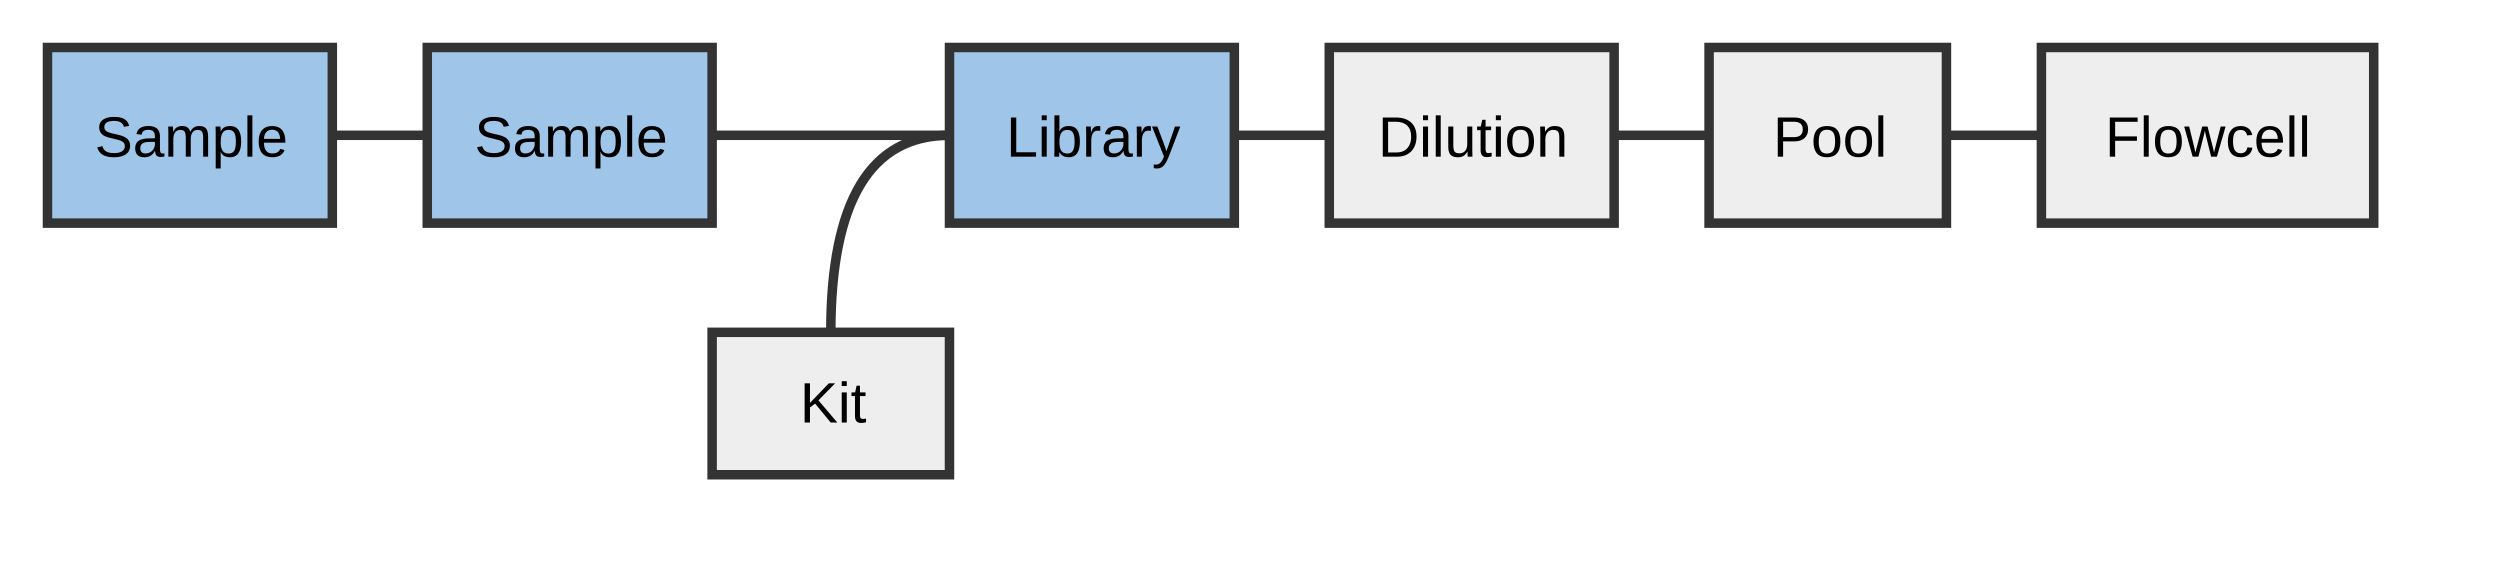
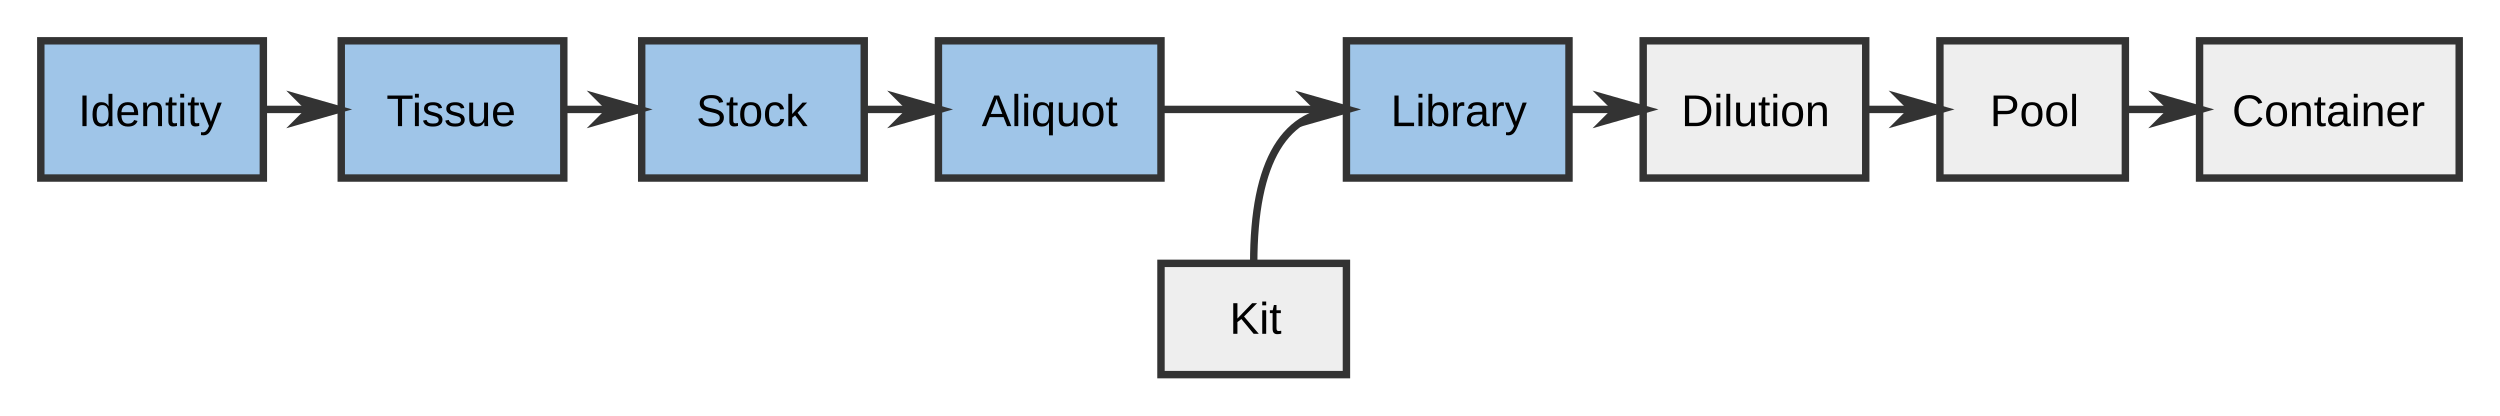
- <svg xmlns="http://www.w3.org/2000/svg" xmlns:html="http://www.w3.org/1999/xhtml" version="1.1" width="526.6" height="120" id="svg2">
+ <svg xmlns="http://www.w3.org/2000/svg" xmlns:html="http://www.w3.org/1999/xhtml" version="1.1" width="674" height="112" id="svg2">
  <html:style />
-   <path d="m 10,10 m 0,0 60,0 q 0,0 0,0 l 0,37 q 0,0 0,0 l -60,0 q 0,0 0,0 l 0,-37 q 0,0 0,0 z" stroke-miterlimit="10" id="sample1" style="fill:#9FC5E8;fill-opacity:1;stroke:#333333;stroke-width:2;stroke-miterlimit:10" />
-   <defs id="defs4" />
-   <text style="font-style:normal;font-weight:normal;font-size:12px;line-height:14px;font-family:Arial;fill:#000000;stroke:none" id="text54" y="33" x="19.953" line-height="14px" text-decoration="" font-weight="normal" font-style="normal" font-size="12px">Sample</text>
-   <path d="m 90,10 m 0,0 60,0 q 0,0 0,0 l 0,37 q 0,0 0,0 l -60,0 q 0,0 0,0 l 0,-37 q 0,0 0,0 z" stroke-miterlimit="10" id="sample2" style="fill:#9FC5E8;fill-opacity:1;stroke:#333333;stroke-width:2;stroke-miterlimit:10" />
-   <text style="font-style:normal;font-weight:normal;font-size:12px;line-height:14px;font-family:Arial;fill:#000000;stroke:none" id="text98" y="33" x="99.953" line-height="14px" text-decoration="" font-weight="normal" font-style="normal" font-size="12px">Sample</text>
-   <path d="m 150,70 m 0,0 50,0 q 0,0 0,0 l 0,30 q 0,0 0,0 l -50,0 q 0,0 0,0 l 0,-30 q 0,0 0,0 z" stroke-miterlimit="10" id="kit" style="fill:#eeeeee;stroke:#333333;stroke-width:2;stroke-miterlimit:10;fill-opacity:1" />
-   <rect x="159" y="78" width="33" height="14" id="rect128" style="fill:#000000;fill-opacity:0;stroke:none" />
-   <text style="font-style:normal;font-weight:normal;font-size:12px;line-height:14px;font-family:Arial;fill:#000000;stroke:none" id="text142" y="89" x="168.5" line-height="14px" text-decoration="" font-weight="normal" font-style="normal" font-size="12px">Kit</text>
-   <path d="m 200,10 m 0,0 60,0 q 0,0 0,0 l 0,37 q 0,0 0,0 l -60,0 q 0,0 0,0 l 0,-37 q 0,0 0,0 z" stroke-miterlimit="10" id="library" style="fill:#9FC5E8;stroke:#333333;stroke-width:2;stroke-miterlimit:10;fill-opacity:1" />
-   <text style="font-style:normal;font-weight:normal;font-size:12px;line-height:14px;font-family:Arial;fill:#000000;stroke:none" id="text186" y="33" x="211.953" line-height="14px" text-decoration="" font-weight="normal" font-style="normal" font-size="12px">Library</text>
-   <path d="m 280,10 m 0,0 60,0 q 0,0 0,0 l 0,37 q 0,0 0,0 l -60,0 q 0,0 0,0 l 0,-37 q 0,0 0,0 z" stroke-miterlimit="10" id="dilution" style="fill:#eeeeee;stroke:#333333;stroke-width:2;stroke-miterlimit:10;fill-opacity:1" />
-   <text style="font-style:normal;font-weight:normal;font-size:12px;line-height:14px;font-family:Arial;fill:#000000;stroke:none" id="text230" y="33" x="290.281" line-height="14px" text-decoration="" font-weight="normal" font-style="normal" font-size="12px">Dilution</text>
-   <path d="m 360,10 m 0,0 50,0 q 0,0 0,0 l 0,37 q 0,0 0,0 l -50,0 q 0,0 0,0 l 0,-37 q 0,0 0,0 z" stroke-miterlimit="10" id="pool" style="fill:#eeeeee;stroke:#333333;stroke-width:2;stroke-miterlimit:10;fill-opacity:1" />
-   <rect x="369" y="22" width="33" height="14" id="rect260" style="fill:#000000;fill-opacity:0;stroke:none" />
-   <text style="font-style:normal;font-weight:normal;font-size:12px;line-height:14px;font-family:Arial;fill:#000000;stroke:none" id="text274" y="33" x="373.484" line-height="14px" text-decoration="" font-weight="normal" font-style="normal" font-size="12px">Pool</text>
-   <path d="m 430,10 m 0,0 70,0 q 0,0 0,0 l 0,37 q 0,0 0,0 l -70,0 q 0,0 0,0 l 0,-37 q 0,0 0,0 z" stroke-miterlimit="10" id="flowcell" style="fill:#eeeeee;stroke:#333333;stroke-width:2;stroke-miterlimit:10;fill-opacity:1" />
-   <text style="font-style:normal;font-weight:normal;font-size:12px;line-height:14px;font-family:Arial;fill:#000000;stroke:none" id="text318" y="33" x="443.422" line-height="14px" text-decoration="" font-weight="normal" font-style="normal" font-size="12px">Flowcell</text>
-   <path style="fill:none;stroke:#333333;stroke-width:2;stroke-miterlimit:10" id="path328" stroke-miterlimit="10" d="m 410,28.5 6.667,0 6.667,0 6.667,0" />
-   <path style="fill:none;stroke:#333333;stroke-width:2;stroke-miterlimit:10" id="path338" stroke-miterlimit="10" d="m 340,28.5 6.667,0 6.667,0 6.667,0" />
-   <path style="fill:none;stroke:#333333;stroke-width:2;stroke-miterlimit:10" id="path348" stroke-miterlimit="10" d="m 280,28.5 -6.667,0 -6.667,0 -6.667,0" />
-   <path style="fill:none;stroke:#333333;stroke-width:2;stroke-miterlimit:10" id="path358" stroke-miterlimit="10" d="m 175,70 q 0,-41.5 25,-41.5" />
-   <path style="fill:none;stroke:#333333;stroke-width:2;stroke-miterlimit:10" id="path368" stroke-miterlimit="10" d="m 150,28.5 16.667,0 16.667,0 16.667,0" />
-   <path style="fill:none;stroke:#333333;stroke-width:2;stroke-miterlimit:10" id="path378" stroke-miterlimit="10" d="m 70,28.5 6.667,0 6.667,0 L 90,28.5" />
+   <path d="m 173,11 m 0,0 60,0 q 0,0 0,0 l 0,37 q 0,0 0,0 l -60,0 q 0,0 0,0 l 0,-37 q 0,0 0,0 z" stroke-miterlimit="10" id="sample1" style="fill:#9fc5e8;fill-opacity:1;stroke:#333333;stroke-width:2;stroke-miterlimit:10" />
+   <defs id="defs4">
+     <marker style="overflow:visible;" id="marker4610" refX="0.0" refY="0.0" orient="auto">
+       <path transform="scale(0.4) rotate(180) translate(10,0)" style="fill-rule:evenodd;stroke:#333333;stroke-width:1pt;stroke-opacity:1;fill:#333333;fill-opacity:1" d="M 0.0,0.0 L 5.0,-5.0 L -12.5,0.0 L 5.0,5.0 L 0.0,0.0 z " id="path4612" />
+     </marker>
+     <marker style="overflow:visible;" id="marker4564" refX="0.0" refY="0.0" orient="auto">
+       <path transform="scale(0.4) rotate(180) translate(10,0)" style="fill-rule:evenodd;stroke:#333333;stroke-width:1pt;stroke-opacity:1;fill:#333333;fill-opacity:1" d="M 0.0,0.0 L 5.0,-5.0 L -12.5,0.0 L 5.0,5.0 L 0.0,0.0 z " id="path4566" />
+     </marker>
+     <marker style="overflow:visible;" id="marker4524" refX="0.0" refY="0.0" orient="auto">
+       <path transform="scale(0.4) rotate(180) translate(10,0)" style="fill-rule:evenodd;stroke:#333333;stroke-width:1pt;stroke-opacity:1;fill:#333333;fill-opacity:1" d="M 0.0,0.0 L 5.0,-5.0 L -12.5,0.0 L 5.0,5.0 L 0.0,0.0 z " id="path4526" />
+     </marker>
+     <marker style="overflow:visible;" id="marker4490" refX="0.0" refY="0.0" orient="auto">
+       <path transform="scale(0.4) rotate(180) translate(10,0)" style="fill-rule:evenodd;stroke:#333333;stroke-width:1pt;stroke-opacity:1;fill:#333333;fill-opacity:1" d="M 0.0,0.0 L 5.0,-5.0 L -12.5,0.0 L 5.0,5.0 L 0.0,0.0 z " id="path4492" />
+     </marker>
+     <marker style="overflow:visible;" id="marker4462" refX="0.0" refY="0.0" orient="auto">
+       <path transform="scale(0.4) rotate(180) translate(10,0)" style="fill-rule:evenodd;stroke:#333333;stroke-width:1pt;stroke-opacity:1;fill:#333333;fill-opacity:1" d="M 0.0,0.0 L 5.0,-5.0 L -12.5,0.0 L 5.0,5.0 L 0.0,0.0 z " id="path4464" />
+     </marker>
+     <marker style="overflow:visible;" id="marker4440" refX="0.0" refY="0.0" orient="auto">
+       <path transform="scale(0.4) rotate(180) translate(10,0)" style="fill-rule:evenodd;stroke:#333333;stroke-width:1pt;stroke-opacity:1;fill:#333333;fill-opacity:1" d="M 0.0,0.0 L 5.0,-5.0 L -12.5,0.0 L 5.0,5.0 L 0.0,0.0 z " id="path4442" />
+     </marker>
+     <marker orient="auto" refY="0.0" refX="0.0" id="Arrow1Mend" style="overflow:visible;">
+       <path id="path4173" d="M 0.0,0.0 L 5.0,-5.0 L -12.5,0.0 L 5.0,5.0 L 0.0,0.0 z " style="fill-rule:evenodd;stroke:#333333;stroke-width:1pt;stroke-opacity:1;fill:#333333;fill-opacity:1" transform="scale(0.4) rotate(180) translate(10,0)" />
+     </marker>
+   </defs>
+   <text style="font-style:normal;font-weight:normal;font-size:12px;line-height:14px;font-family:Arial;fill:#000000;stroke:none" id="text54" y="34" x="187.707" line-height="14px" text-decoration="" font-weight="normal" font-style="normal" font-size="12px">Stock</text>
+   <path d="m 253,11 m 0,0 60,0 q 0,0 0,0 l 0,37 q 0,0 0,0 l -60,0 q 0,0 0,0 l 0,-37 q 0,0 0,0 z" stroke-miterlimit="10" id="sample2" style="fill:#9fc5e8;fill-opacity:1;stroke:#333333;stroke-width:2;stroke-miterlimit:10" />
+   <text style="font-style:normal;font-weight:normal;font-size:12px;line-height:14px;font-family:Arial;fill:#000000;stroke:none" id="text98" y="34" x="264.666" line-height="14px" text-decoration="" font-weight="normal" font-style="normal" font-size="12px">Aliquot</text>
+   <path d="m 313,71 m 0,0 50,0 q 0,0 0,0 l 0,30 q 0,0 0,0 l -50,0 q 0,0 0,0 l 0,-30 q 0,0 0,0 z" stroke-miterlimit="10" id="kit" style="fill:#eeeeee;fill-opacity:1;stroke:#333333;stroke-width:2;stroke-miterlimit:10" />
+   <rect x="322" y="79" width="33" height="14" id="rect128" style="fill:#000000;fill-opacity:0;stroke:none" />
+   <text style="font-style:normal;font-weight:normal;font-size:12px;line-height:14px;font-family:Arial;fill:#000000;stroke:none" id="text142" y="90" x="331.5" line-height="14px" text-decoration="" font-weight="normal" font-style="normal" font-size="12px">Kit</text>
+   <path d="m 363,11 m 0,0 60,0 q 0,0 0,0 l 0,37 q 0,0 0,0 l -60,0 q 0,0 0,0 l 0,-37 q 0,0 0,0 z" stroke-miterlimit="10" id="library" style="fill:#9fc5e8;fill-opacity:1;stroke:#333333;stroke-width:2;stroke-miterlimit:10" />
+   <text style="font-style:normal;font-weight:normal;font-size:12px;line-height:14px;font-family:Arial;fill:#000000;stroke:none" id="text186" y="34" x="374.953" line-height="14px" text-decoration="" font-weight="normal" font-style="normal" font-size="12px">Library</text>
+   <path d="m 443,11 m 0,0 60,0 q 0,0 0,0 l 0,37 q 0,0 0,0 l -60,0 q 0,0 0,0 l 0,-37 q 0,0 0,0 z" stroke-miterlimit="10" id="dilution" style="fill:#eeeeee;fill-opacity:1;stroke:#333333;stroke-width:2;stroke-miterlimit:10" />
+   <text style="font-style:normal;font-weight:normal;font-size:12px;line-height:14px;font-family:Arial;fill:#000000;stroke:none" id="text230" y="34" x="453.281" line-height="14px" text-decoration="" font-weight="normal" font-style="normal" font-size="12px">Dilution</text>
+   <path d="m 523,11 m 0,0 50,0 q 0,0 0,0 l 0,37 q 0,0 0,0 l -50,0 q 0,0 0,0 l 0,-37 q 0,0 0,0 z" stroke-miterlimit="10" id="pool" style="fill:#eeeeee;fill-opacity:1;stroke:#333333;stroke-width:2;stroke-miterlimit:10" />
+   <rect x="532" y="23" width="33" height="14" id="rect260" style="fill:#000000;fill-opacity:0;stroke:none" />
+   <text style="font-style:normal;font-weight:normal;font-size:12px;line-height:14px;font-family:Arial;fill:#000000;stroke:none" id="text274" y="34" x="536.484" line-height="14px" text-decoration="" font-weight="normal" font-style="normal" font-size="12px">Pool</text>
+   <path d="m 593,11 m 0,0 70,0 q 0,0 0,0 l 0,37 q 0,0 0,0 l -70,0 q 0,0 0,0 l 0,-37 q 0,0 0,0 z" stroke-miterlimit="10" id="flowcell" style="fill:#eeeeee;fill-opacity:1;stroke:#333333;stroke-width:2;stroke-miterlimit:10" />
+   <text style="font-style:normal;font-weight:normal;font-size:12px;line-height:14px;font-family:Arial;fill:#000000;stroke:none" id="text318" y="34" x="601.762" line-height="14px" text-decoration="" font-weight="normal" font-style="normal" font-size="12px">Container</text>
+   <path style="fill:none;stroke:#333333;stroke-width:2;stroke-miterlimit:10;marker-end:url(#marker4610)" id="path328" stroke-miterlimit="10" d="m 573,29.5 6.667,0 6.667,0 6.667,0" />
+   <path style="fill:none;stroke:#333333;stroke-width:2;stroke-miterlimit:10;marker-end:url(#Arrow1Mend)" id="path338" stroke-miterlimit="10" d="m 503,29.5 6.667,0 6.667,0 6.667,0" />
+   <path style="fill:none;stroke:#333333;stroke-width:2;stroke-miterlimit:10;marker-end:url(#marker4440)" id="path348" stroke-miterlimit="10" d="m 423.18,29.5 6.667,0 6.667,0 6.667,0" />
+   <path style="fill:none;stroke:#333333;stroke-width:2;stroke-miterlimit:10" id="path358" stroke-miterlimit="10" d="m 338,71 q 0,-41.5 25,-41.5" />
+   <path style="fill:none;stroke:#333333;stroke-width:2;stroke-miterlimit:10;marker-end:url(#marker4462)" id="path368" stroke-miterlimit="10" d="m 313,29.5 16.667,0 16.667,0 16.667,0" />
+   <path style="fill:none;stroke:#333333;stroke-width:2;stroke-miterlimit:10;marker-end:url(#marker4490)" id="path378" stroke-miterlimit="10" d="m 233,29.5 6.667,0 6.667,0 6.667,0" />
+   <path style="fill:#9fc5e8;fill-opacity:1;stroke:#333333;stroke-width:2;stroke-miterlimit:10" id="path6984" stroke-miterlimit="10" d="m 92,11 m 0,0 60,0 q 0,0 0,0 l 0,37 q 0,0 0,0 l -60,0 q 0,0 0,0 l 0,-37 q 0,0 0,0 z" />
+   <text font-size="12px" font-style="normal" font-weight="normal" text-decoration="" line-height="14px" x="104.174" y="34" id="text6986" style="font-style:normal;font-weight:normal;font-size:12px;line-height:14px;font-family:Arial;fill:#000000;stroke:none">Tissue</text>
+   <path d="m 152,29.5 6.667,0 6.667,0 6.667,0" stroke-miterlimit="10" id="path6988" style="fill:none;stroke:#333333;stroke-width:2;stroke-miterlimit:10;marker-end:url(#marker4524)" />
+   <path d="m 11,11 m 0,0 60,0 q 0,0 0,0 l 0,37 q 0,0 0,0 l -60,0 q 0,0 0,0 l 0,-37 q 0,0 0,0 z" stroke-miterlimit="10" id="path6990" style="fill:#9fc5e8;fill-opacity:1;stroke:#333333;stroke-width:2;stroke-miterlimit:10" />
+   <text style="font-style:normal;font-weight:normal;font-size:12px;line-height:14px;font-family:Arial;fill:#000000;stroke:none" id="text6992" y="34" x="21.11" line-height="14px" text-decoration="" font-weight="normal" font-style="normal" font-size="12px">Identity</text>
+   <path style="fill:none;stroke:#333333;stroke-width:2;stroke-miterlimit:10;marker-end:url(#marker4564)" id="path6994" stroke-miterlimit="10" d="m 71,29.5 6.667,0 6.667,0 L 91,29.5" />
</svg>
